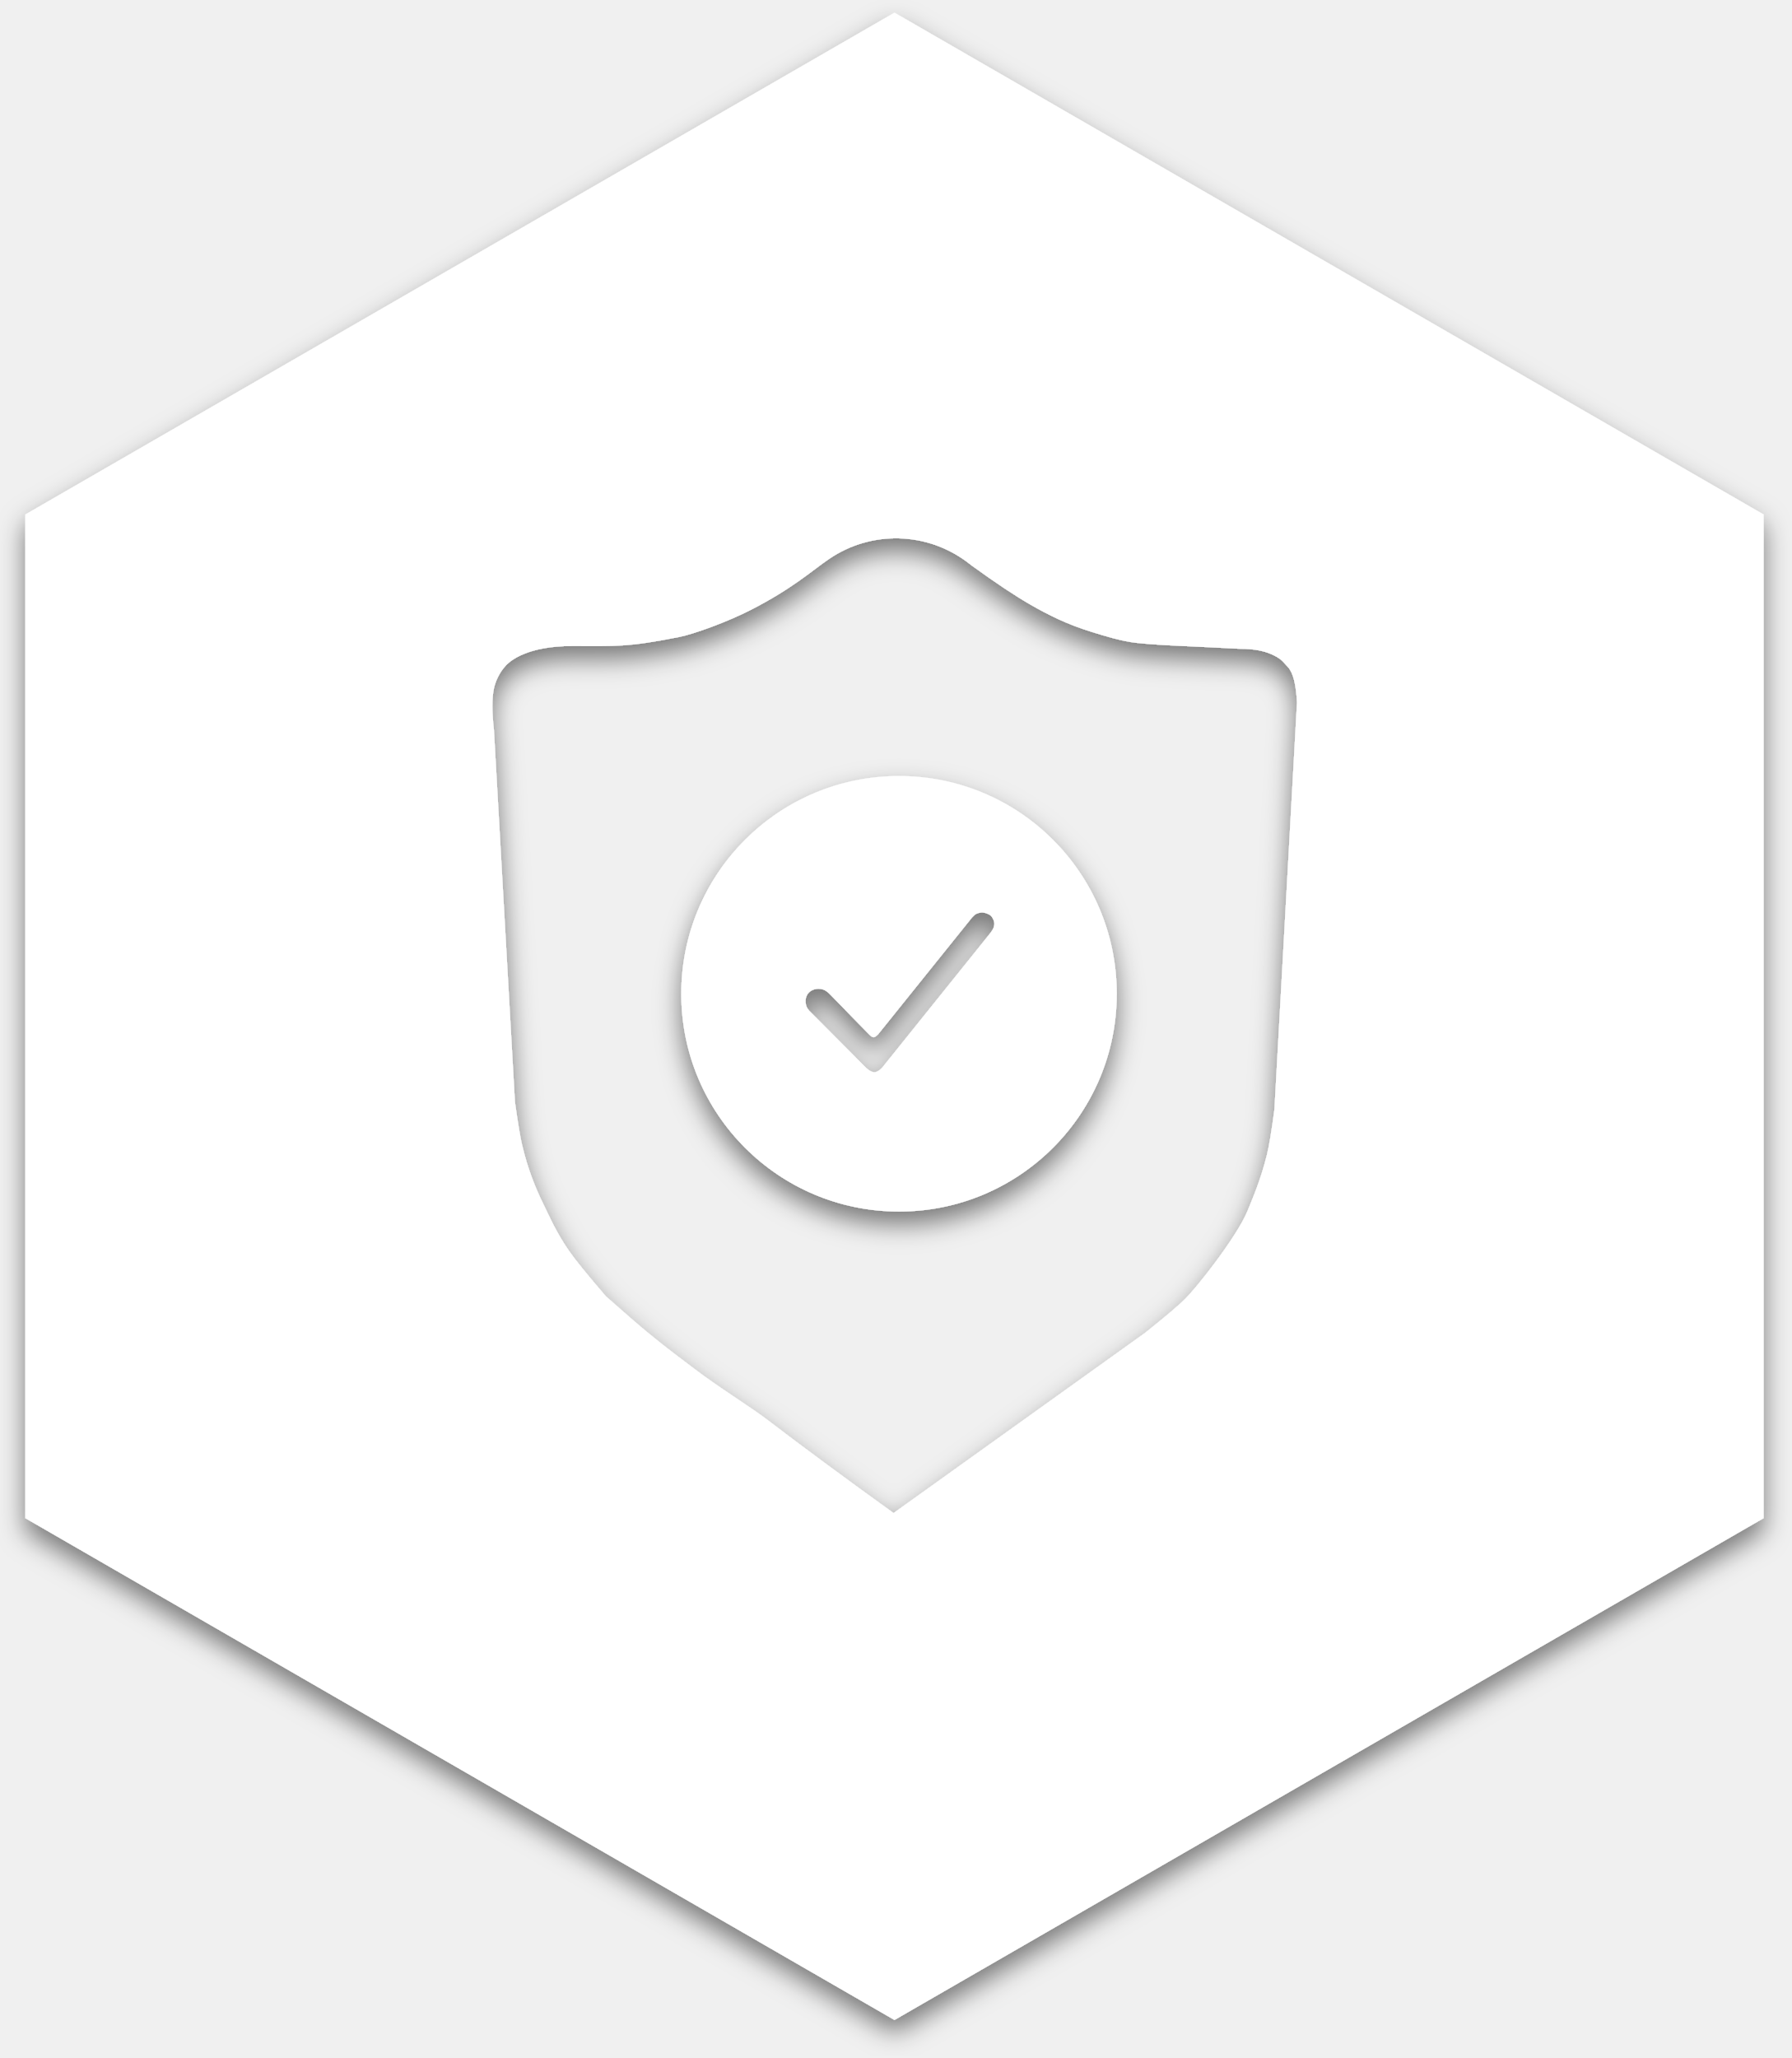
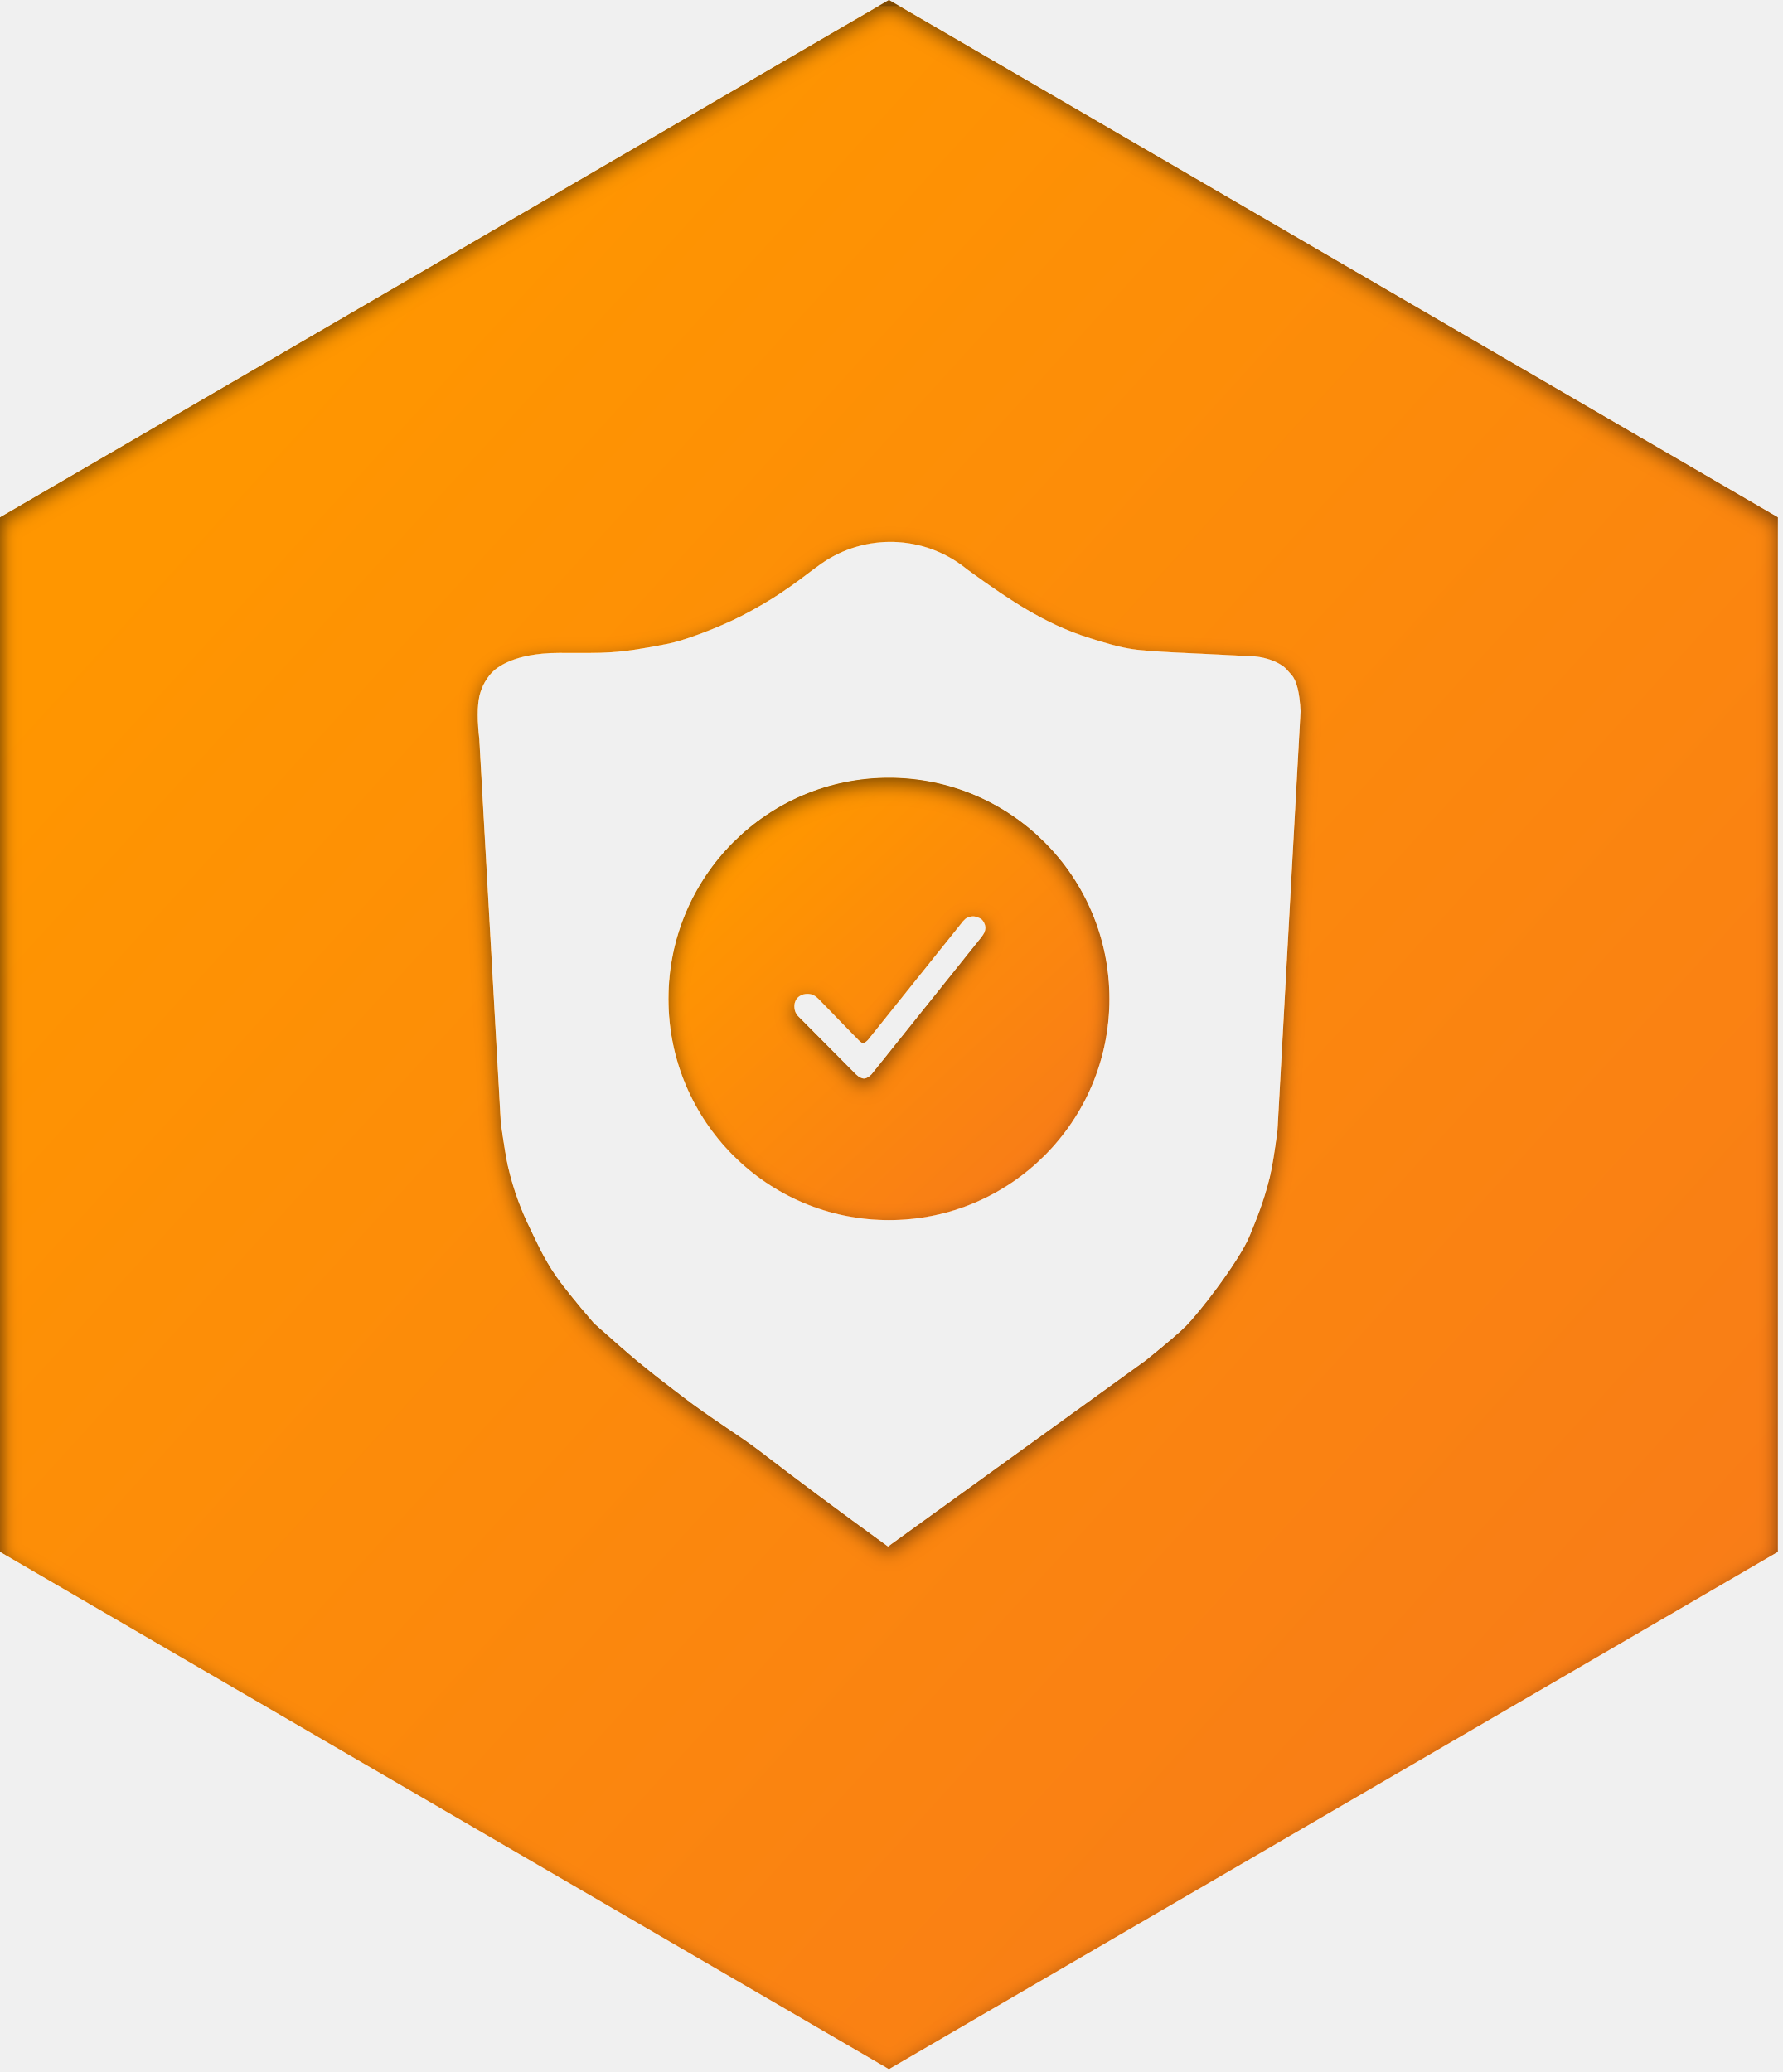
- <svg xmlns="http://www.w3.org/2000/svg" width="283px" height="325px" viewBox="0 0 283 325" version="1.1">
+ <svg xmlns="http://www.w3.org/2000/svg" xmlns:xlink="http://www.w3.org/1999/xlink" width="302px" height="351px" viewBox="0 0 302 351" version="1.1">
  <defs>
-     <filter x="-2.3%" y="-0.9%" width="104.7%" height="102.7%" filterUnits="objectBoundingBox" id="filter-1">
-       <feOffset dx="0" dy="2" in="SourceAlpha" result="shadowOffsetOuter1" />
-       <feGaussianBlur stdDeviation="2" in="shadowOffsetOuter1" result="shadowBlurOuter1" />
-       <feColorMatrix values="0 0 0 0 0   0 0 0 0 0   0 0 0 0 0  0 0 0 0.5 0" type="matrix" in="shadowBlurOuter1" result="shadowMatrixOuter1" />
-       <feMerge>
-         <feMergeNode in="shadowMatrixOuter1" />
-         <feMergeNode in="SourceGraphic" />
-       </feMerge>
+     <linearGradient x1="19.416%" y1="15.746%" x2="100%" y2="103.045%" id="linearGradient-1">
+       <stop stop-color="#FF9600" offset="0%" />
+       <stop stop-color="#F7771C" offset="100%" />
+     </linearGradient>
+     <path d="M150.566,206.684 C129.944,206.684 113.226,189.909 113.226,169.215 C113.226,148.522 129.944,131.746 150.566,131.746 C171.189,131.746 187.907,148.522 187.907,169.215 C187.907,189.909 171.189,206.684 150.566,206.684 Z M135.135,172.097 L144.975,182.005 C145.25,182.242 145.45,182.395 145.575,182.466 C145.865,182.628 146.173,182.716 146.342,182.716 C146.52,182.716 146.745,182.643 147.05,182.466 C147.167,182.397 147.357,182.244 147.618,182.005 L166.269,158.712 C166.521,158.355 166.675,158.107 166.732,157.966 C166.903,157.543 166.919,157.217 166.903,157.055 C166.84,156.405 166.494,155.964 166.269,155.746 C166.109,155.591 165.45,155.273 164.913,155.23 C164.777,155.219 164.37,155.223 163.807,155.468 C163.628,155.546 163.392,155.748 163.098,156.076 L146.991,176.183 C146.638,176.527 146.374,176.7 146.198,176.7 C146.021,176.7 145.759,176.527 145.411,176.183 L138.587,169.163 C138.313,168.919 138.122,168.766 138.013,168.702 C137.531,168.419 137.222,168.394 137.019,168.372 C136.083,168.269 135.408,168.711 135.135,168.973 C134.864,169.232 134.457,169.868 134.56,170.752 C134.58,170.923 134.611,171.209 134.767,171.536 C134.823,171.654 134.945,171.841 135.135,172.097 Z" id="path-2" />
+     <filter x="-2.7%" y="-2.7%" width="105.4%" height="105.3%" filterUnits="objectBoundingBox" id="filter-3">
+       <feGaussianBlur stdDeviation="1.5" in="SourceAlpha" result="shadowBlurInner1" />
+       <feOffset dx="0" dy="1" in="shadowBlurInner1" result="shadowOffsetInner1" />
+       <feComposite in="shadowOffsetInner1" in2="SourceAlpha" operator="arithmetic" k2="-1" k3="1" result="shadowInnerInner1" />
+       <feColorMatrix values="0 0 0 0 0   0 0 0 0 0   0 0 0 0 0  0 0 0 0.5 0" type="matrix" in="shadowInnerInner1" />
+     </filter>
+     <path d="M150.566,0 L301.132,87.629 L301.132,262.888 L150.566,350.517 L2.84217094e-14,262.888 L-6.75015599e-14,87.629 L150.566,0 Z M139.24,95.393 C136.263,97.438 133,100.509 125.633,104.314 C121.788,106.3 115.92,108.497 113.218,109.036 C104.198,110.835 102.515,110.602 94.721,110.602 C86.927,110.602 84.015,113.196 83.305,113.938 C82.057,115.243 81.406,116.927 81.18,118.001 C80.826,119.686 80.826,122.1 81.18,125.243 L84.824,190.245 C85.339,193.871 85.736,196.295 86.015,197.514 C87.014,201.876 88.434,205.354 89.715,207.977 C90.775,210.146 91.954,212.978 94.24,216.281 C95.332,217.859 97.451,220.487 100.595,224.164 C103.974,227.179 106.38,229.28 107.813,230.467 C111.44,233.473 113.621,235.045 115.651,236.617 C120.014,239.994 125.53,243.388 128.511,245.684 C134.806,250.53 142.105,255.966 150.409,261.992 L194.058,230.467 C197.635,227.574 199.926,225.614 200.931,224.587 C202.047,223.446 203.988,221.088 205.94,218.462 C208.368,215.196 210.815,211.514 211.718,209.24 C212.481,207.316 213.953,204.034 215.083,199.417 C215.457,197.888 215.889,195.266 216.378,191.552 L220.29,120.481 C220.131,117.306 219.616,115.249 218.746,114.309 C218.331,113.861 217.824,113.202 217.359,112.871 C214.628,110.93 211.096,111.121 210.29,111.082 C207.605,110.95 203.283,110.717 200.589,110.602 C198.109,110.496 194.77,110.305 192.56,110.061 C189.825,109.76 186.782,108.778 184.715,108.134 C180.416,106.795 177.18,105.152 174.04,103.329 C171.407,101.799 168.046,99.542 163.958,96.557 L163.385,96.111 C156.352,90.638 146.585,90.347 139.24,95.393 Z" id="path-4" />
+     <filter x="-0.7%" y="-0.6%" width="101.3%" height="101.1%" filterUnits="objectBoundingBox" id="filter-5">
+       <feGaussianBlur stdDeviation="1.5" in="SourceAlpha" result="shadowBlurInner1" />
+       <feOffset dx="0" dy="1" in="shadowBlurInner1" result="shadowOffsetInner1" />
+       <feComposite in="shadowOffsetInner1" in2="SourceAlpha" operator="arithmetic" k2="-1" k3="1" result="shadowInnerInner1" />
+       <feColorMatrix values="0 0 0 0 0   0 0 0 0 0   0 0 0 0 0  0 0 0 0.5 0" type="matrix" in="shadowInnerInner1" />
    </filter>
  </defs>
-   <g id="Website" stroke="none" stroke-width="1" fill="none" fill-rule="evenodd">
-     <g id="Home" transform="translate(-1013, -2027)" fill="#FFFFFF">
-       <g id="INFORMATION" transform="translate(3, 2029)">
-         <g id="Safer_Icon" filter="url(#filter-1)" transform="translate(1001, 0)">
-           <g id="Group-4" transform="translate(13, 0)">
-             <path d="M137.981,189.332 C118.987,189.332 103.589,173.934 103.589,154.94 C103.589,135.946 118.987,120.548 137.981,120.548 C156.975,120.548 172.373,135.946 172.373,154.94 C172.373,173.934 156.975,189.332 137.981,189.332 Z M123.768,157.585 L132.832,166.68 C133.085,166.897 133.269,167.038 133.384,167.102 C133.651,167.251 133.934,167.332 134.091,167.332 C134.254,167.332 134.462,167.265 134.743,167.102 C134.851,167.04 135.025,166.899 135.265,166.68 L152.444,145.299 C152.676,144.972 152.818,144.743 152.87,144.615 C153.028,144.226 153.043,143.927 153.028,143.778 C152.97,143.182 152.651,142.777 152.444,142.576 C152.297,142.434 151.69,142.142 151.195,142.103 C151.07,142.093 150.695,142.097 150.176,142.322 C150.012,142.393 149.794,142.579 149.524,142.879 L134.689,161.335 C134.364,161.652 134.12,161.81 133.958,161.81 C133.795,161.81 133.554,161.652 133.233,161.335 L126.948,154.892 C126.696,154.668 126.52,154.527 126.419,154.469 C125.975,154.209 125.691,154.186 125.504,154.166 C124.641,154.072 124.02,154.477 123.768,154.717 C123.519,154.955 123.144,155.539 123.238,156.35 C123.257,156.508 123.285,156.77 123.429,157.07 C123.481,157.178 123.594,157.35 123.768,157.585 Z" id="Combined-Shape" />
-             <path d="M137.265,0 L274.53,79.25 L274.53,237.75 L137.265,317 L3.90798505e-14,237.75 L-4.97379915e-14,79.25 L137.265,0 Z M126.939,86.271 C124.225,88.12 121.251,90.898 114.535,94.339 C111.03,96.135 105.68,98.122 103.216,98.609 C94.993,100.236 93.459,100.026 86.353,100.026 C79.248,100.026 76.593,102.372 75.946,103.043 C74.808,104.223 74.215,105.746 74.009,106.718 C73.686,108.241 73.686,110.424 74.009,113.267 L77.331,172.053 C77.8,175.333 78.162,177.525 78.417,178.628 C79.327,182.572 80.622,185.718 81.79,188.09 C82.756,190.052 83.831,192.613 85.915,195.599 C86.911,197.027 88.842,199.404 91.708,202.729 C94.789,205.456 96.983,207.356 98.289,208.43 C101.595,211.148 103.584,212.57 105.434,213.991 C109.412,217.045 114.441,220.115 117.159,222.191 C122.897,226.574 129.552,231.49 137.122,236.94 L176.915,208.43 C180.176,205.813 182.265,204.041 183.181,203.112 C184.198,202.08 185.967,199.948 187.747,197.572 C189.961,194.618 192.191,191.288 193.014,189.232 C193.71,187.492 195.052,184.524 196.082,180.348 C196.424,178.966 196.817,176.595 197.263,173.235 L200.829,108.96 C200.685,106.089 200.215,104.229 199.422,103.379 C199.043,102.974 198.581,102.377 198.157,102.078 C195.668,100.322 192.448,100.495 191.713,100.46 C189.265,100.341 185.325,100.13 182.869,100.026 C180.608,99.93 177.564,99.757 175.549,99.537 C173.056,99.264 170.281,98.377 168.398,97.794 C164.478,96.583 161.527,95.097 158.665,93.448 C156.265,92.065 153.201,90.024 149.474,87.324 L148.956,86.925 L148.956,86.925 C142.532,81.965 133.646,81.701 126.939,86.271 L126.939,86.271 Z" id="Combined-Shape" />
-           </g>
+   <g id="Page-1" stroke="none" stroke-width="1" fill="none" fill-rule="evenodd">
+     <g id="Desktop-HD-Copy-2" transform="translate(-323, -1615)">
+       <g id="Safer_Icon" transform="translate(323, 1615)">
+         <g id="Combined-Shape">
+           <use fill="url(#linearGradient-1)" fill-rule="evenodd" xlink:href="#path-2" />
+           <use fill="black" fill-opacity="1" filter="url(#filter-3)" xlink:href="#path-2" />
+         </g>
+         <g id="Combined-Shape">
+           <use fill="url(#linearGradient-1)" fill-rule="evenodd" xlink:href="#path-4" />
+           <use fill="black" fill-opacity="1" filter="url(#filter-5)" xlink:href="#path-4" />
        </g>
      </g>
    </g>
  </g>
</svg>
